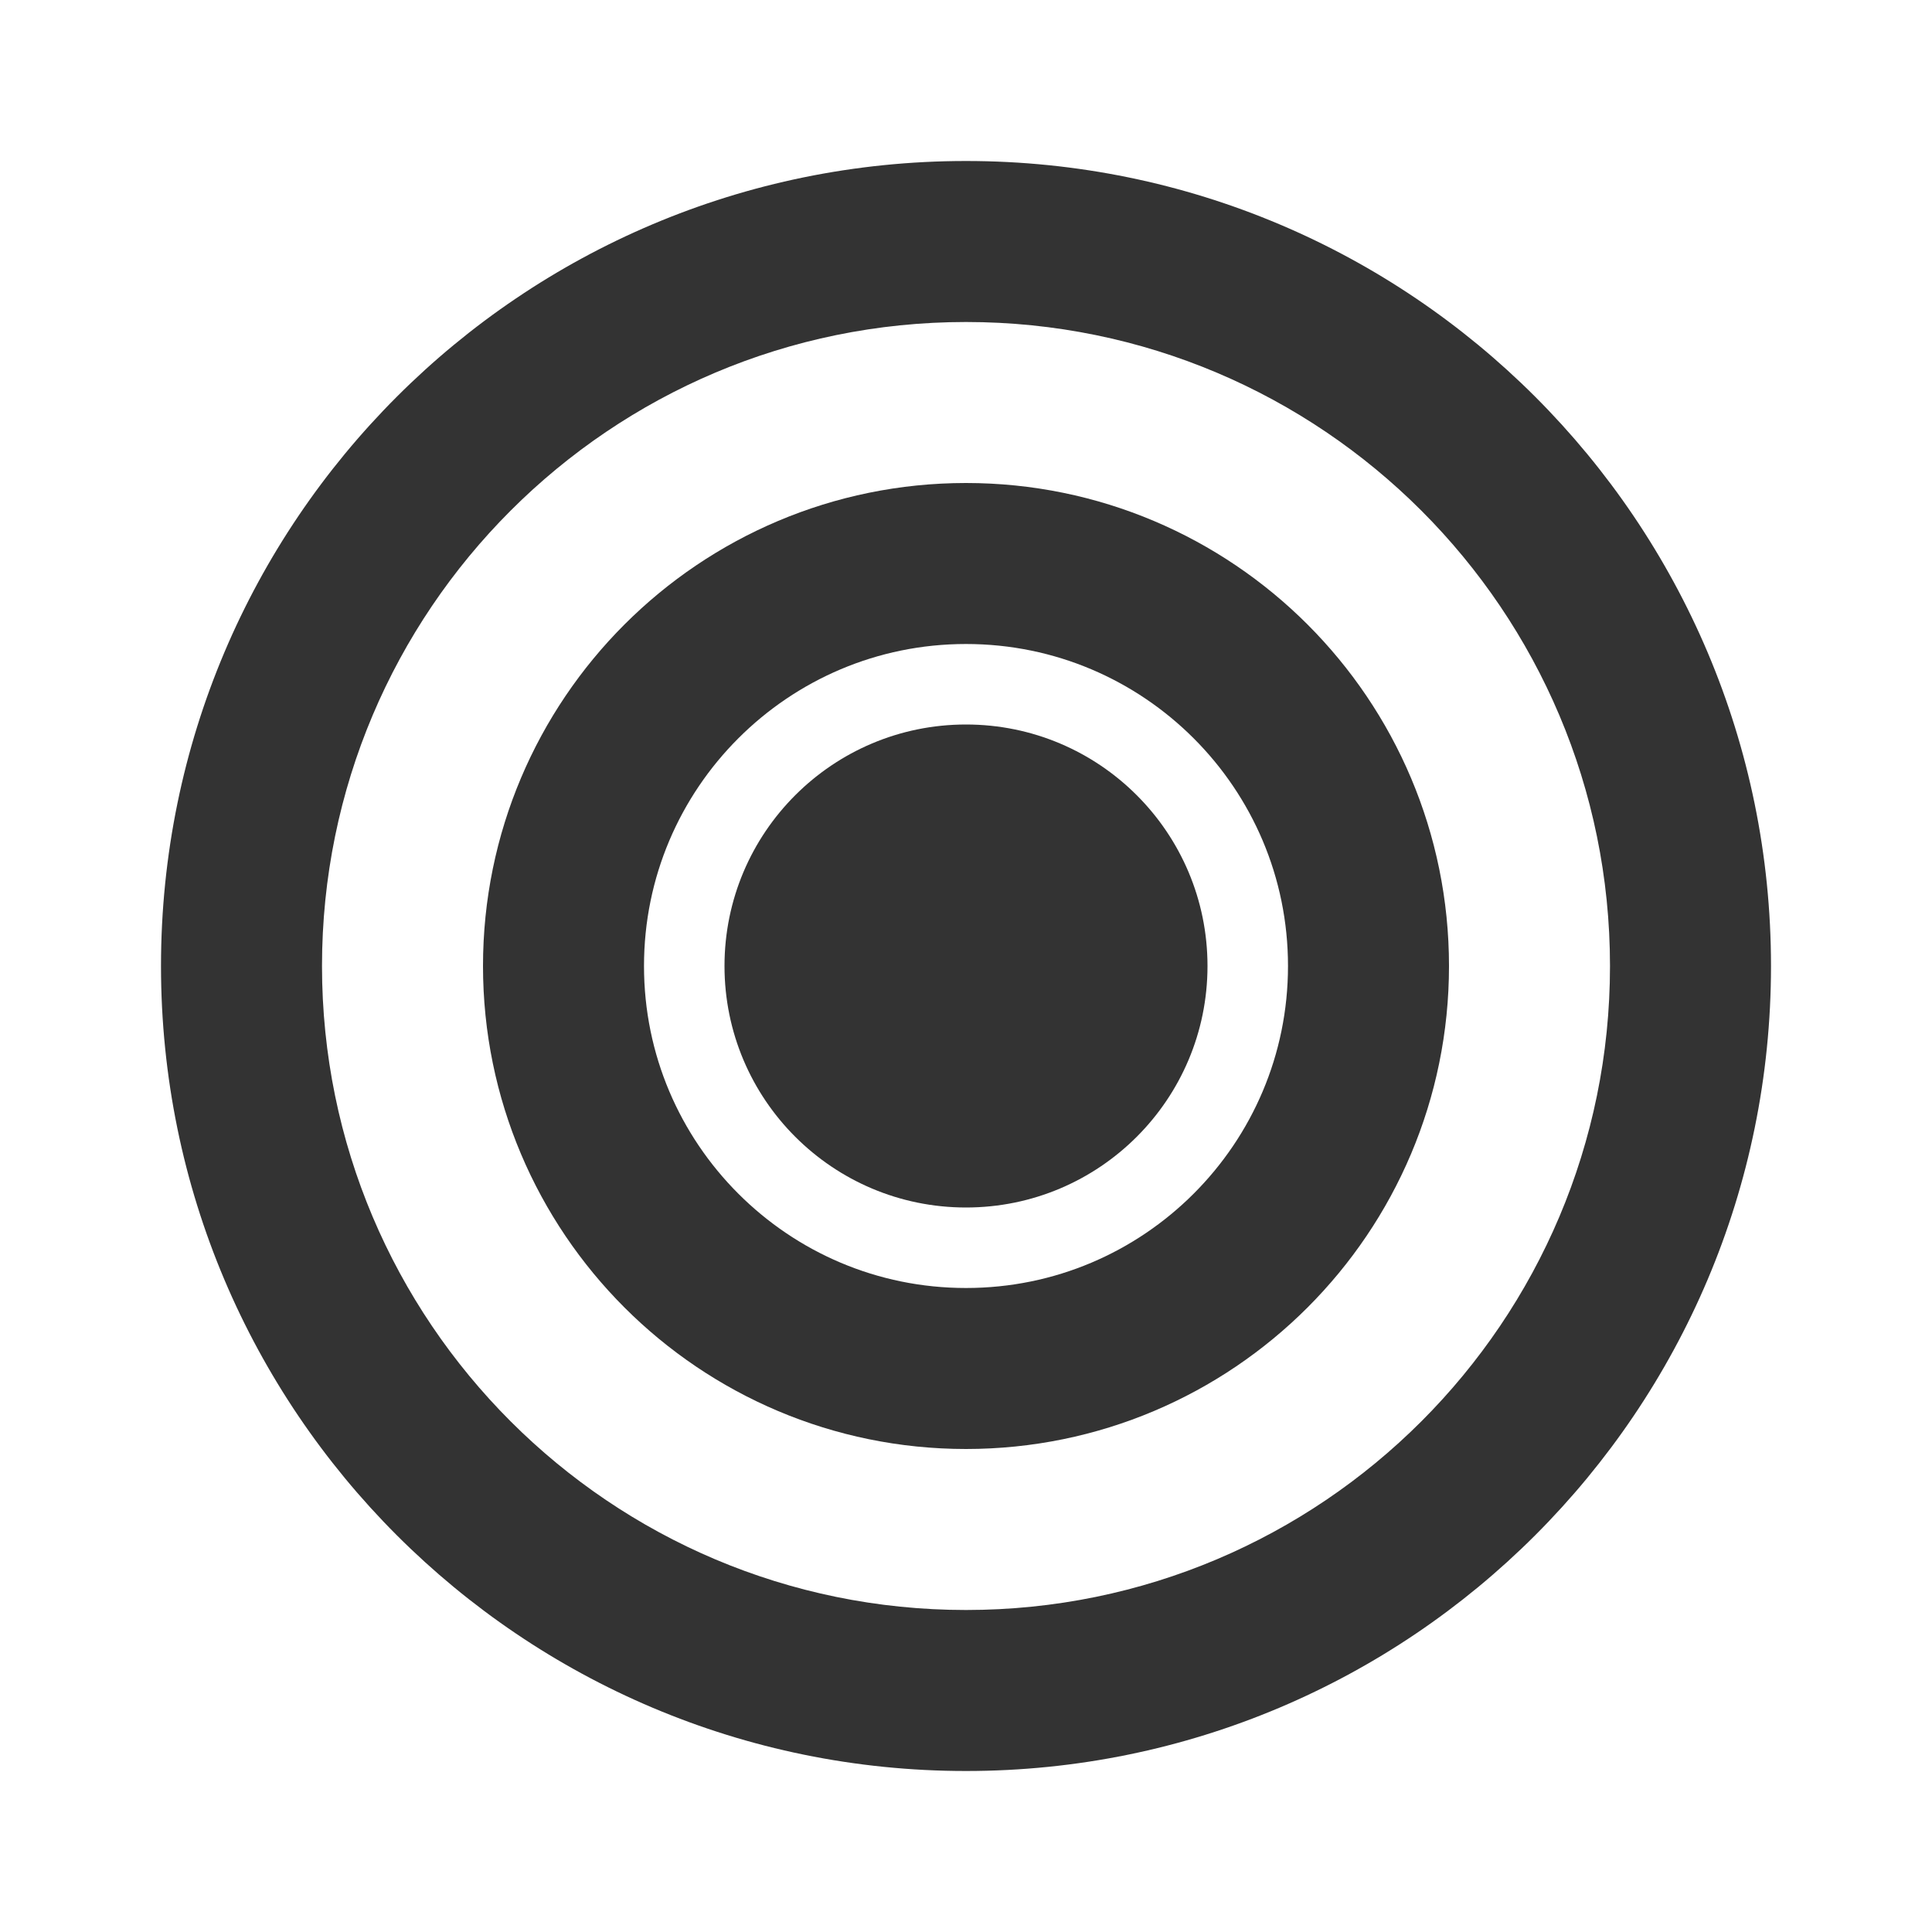
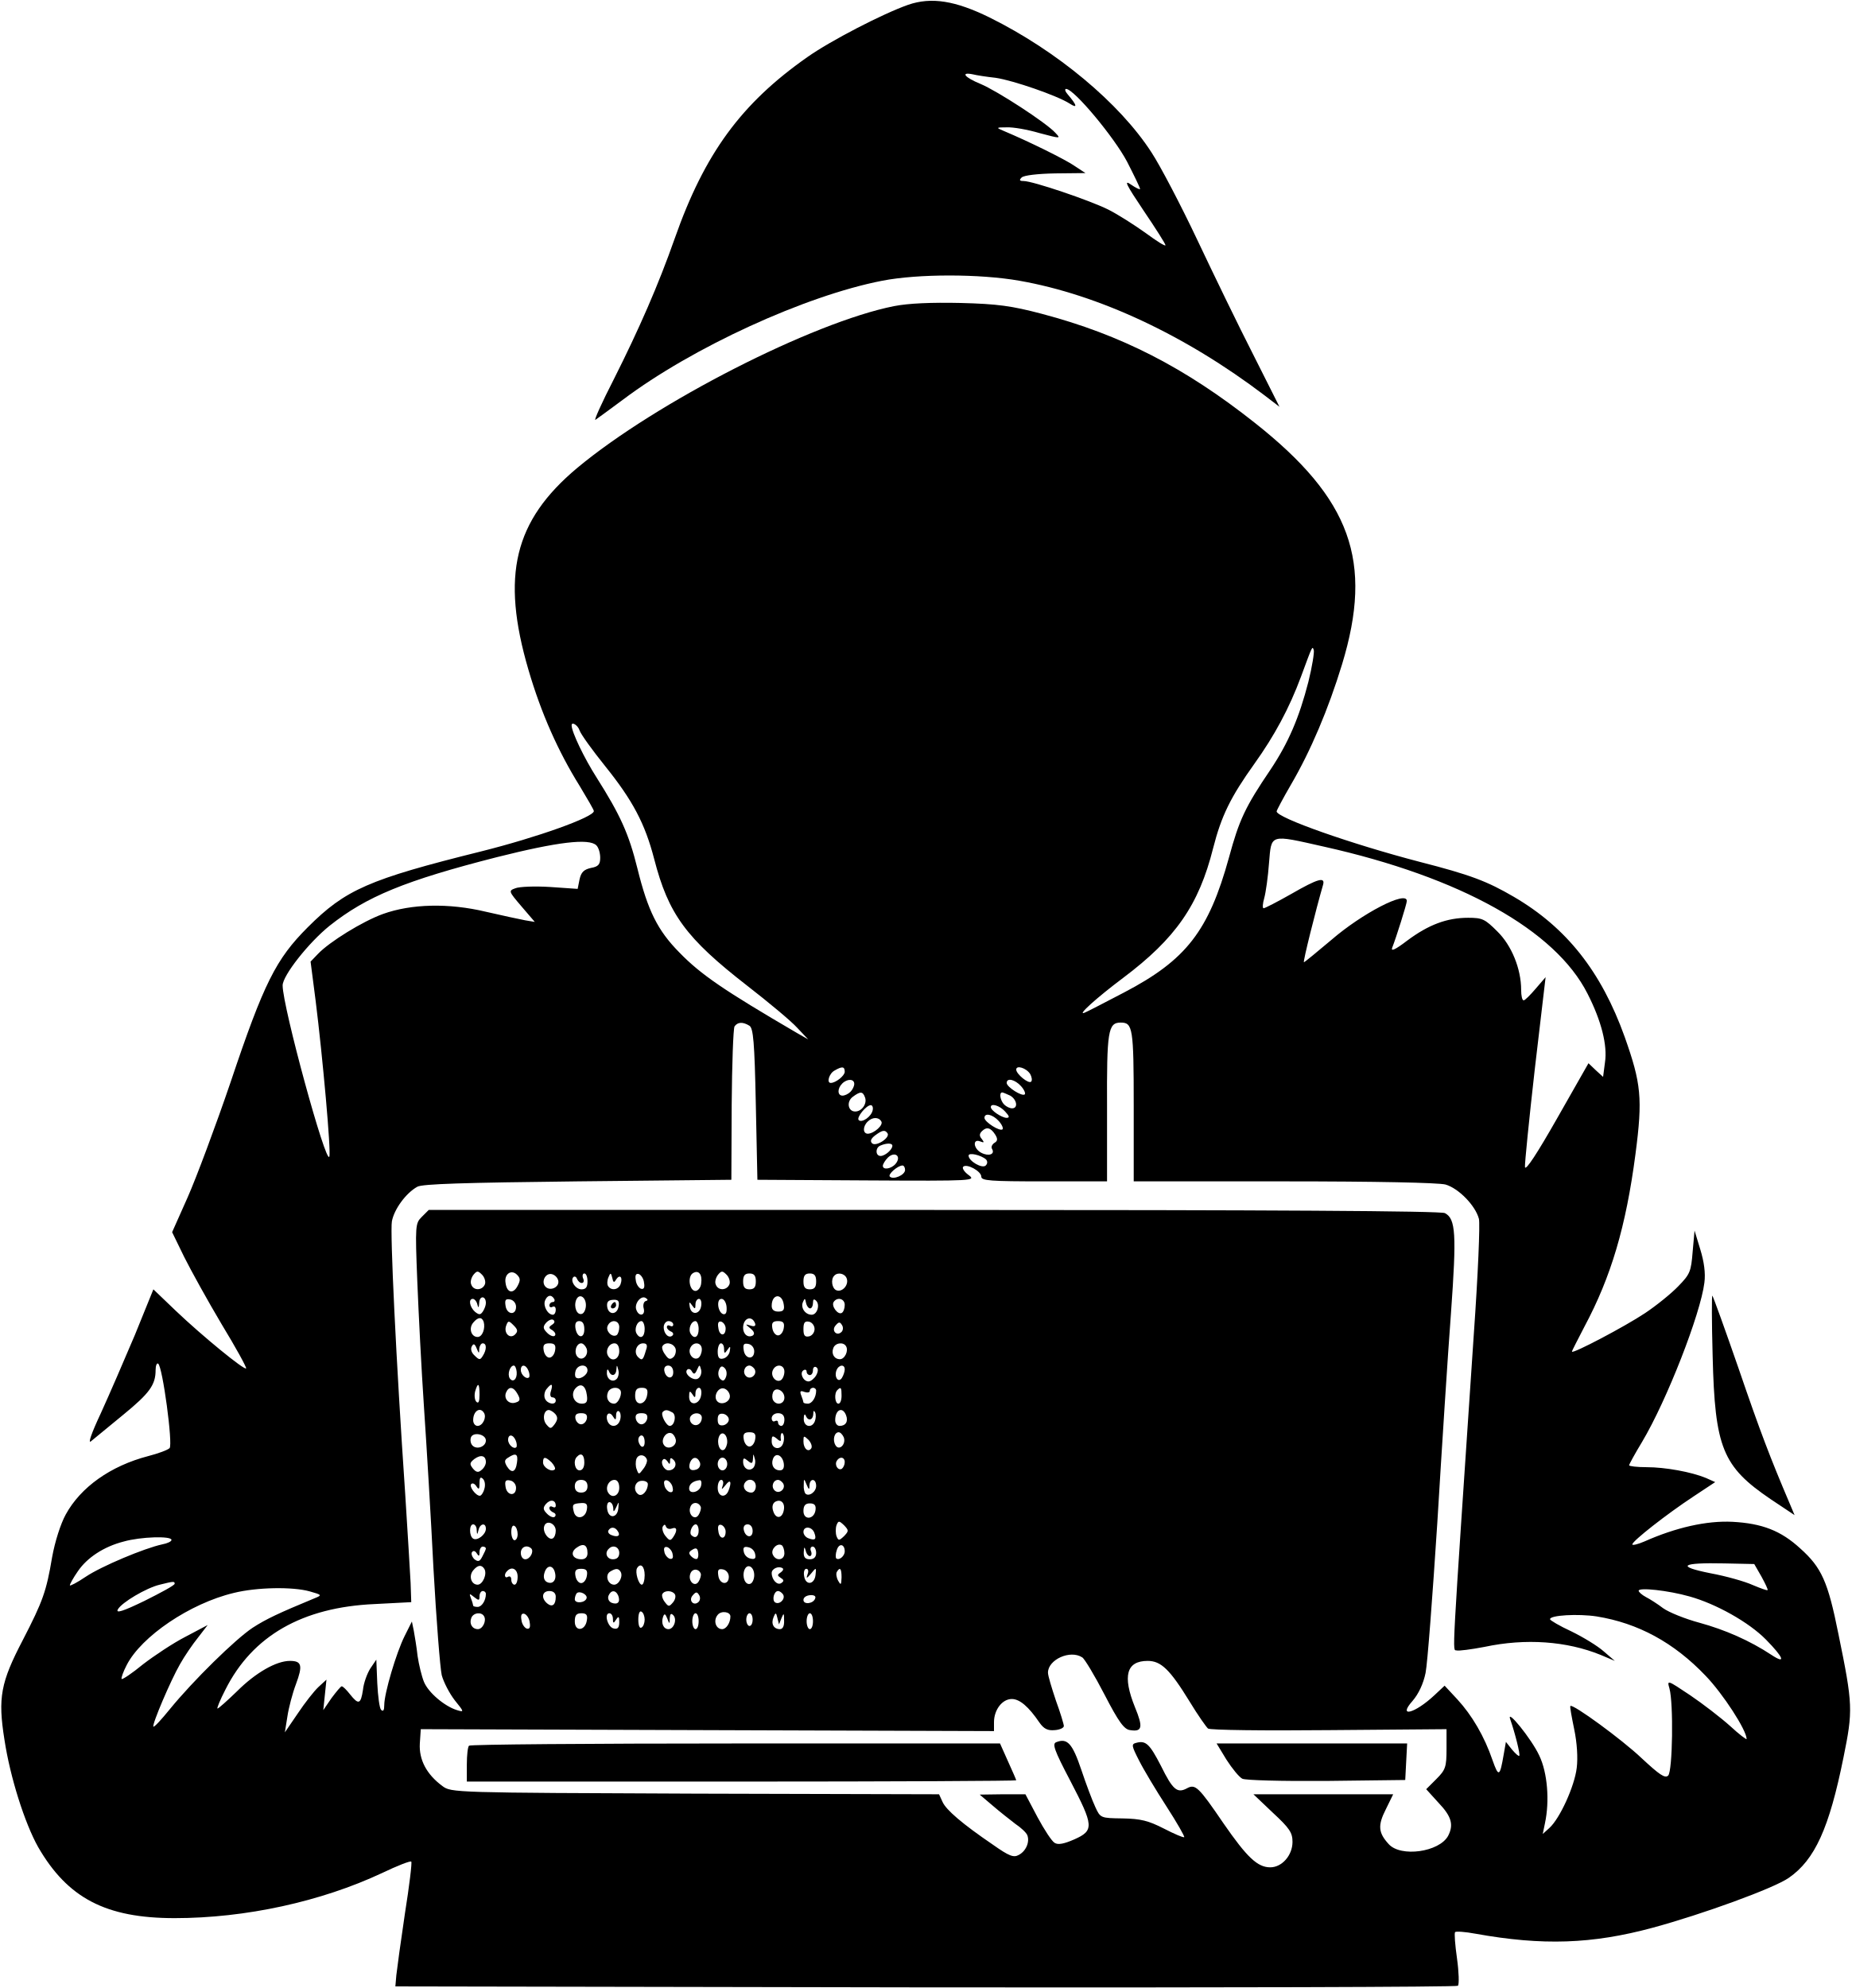
- <svg xmlns="http://www.w3.org/2000/svg" width="100" height="100" viewBox="0 0 24 24" fill="none">
-   <path d="M12 15C13.657 15 15 13.657 15 12C15 10.343 13.657 9 12 9C10.343 9 9 10.343 9 12C9 13.657 10.343 15 12 15Z" fill="#333" />
-   <path d="M22 12C22 6.477 17.523 2 12 2C6.477 2 2 6.477 2 12C2 17.523 6.477 22 12 22C17.523 22 22 17.523 22 12ZM12 4C16.418 4 20 7.582 20 12C20 16.418 16.418 20 12 20C7.582 20 4 16.418 4 12C4 7.582 7.582 4 12 4Z" fill="#333" />
-   <path d="M12 17C14.761 17 17 14.761 17 12C17 9.239 14.761 7 12 7C9.239 7 7 9.239 7 12C7 14.761 9.239 17 12 17Z" stroke="#333" stroke-width="2" />
+ <svg xmlns="http://www.w3.org/2000/svg" version="1.0" width="583pt" height="626pt" viewBox="0 0 583 626" preserveAspectRatio="xMidYMid meet">
+   <g transform="translate(0,626) scale(0.1,-0.1)" fill="#000000" stroke="none">
+     <path d="M2860 6245 c-80 -28 -246 -114 -318 -165 -208 -146 -323 -303 -417 -570 -52 -148 -113 -287 -192 -444 -38 -74 -64 -132 -58 -128 6 4 44 32 86 63 219 165 575 328 817 375 113 22 307 22 432 0 250 -44 523 -172 772 -361 l47 -36 -82 163 c-46 90 -125 253 -177 363 -52 110 -117 234 -144 275 -100 155 -298 320 -510 425 -108 53 -183 65 -256 40z m275 -230 c55 -8 194 -56 233 -81 26 -17 24 -6 -6 29 -8 9 -10 17 -5 17 25 0 152 -153 192 -229 22 -43 41 -82 41 -86 0 -3 -13 3 -29 14 -23 16 -15 0 40 -82 38 -56 69 -105 69 -109 0 -5 -28 13 -62 38 -35 25 -88 59 -118 74 -58 29 -238 90 -267 90 -13 0 -14 3 -6 11 7 7 51 12 106 13 l95 1 -35 23 c-29 20 -140 75 -223 110 -24 10 -24 11 10 11 20 1 66 -7 103 -18 68 -18 68 -18 50 1 -28 31 -183 132 -236 154 -49 20 -64 38 -24 30 12 -3 44 -8 72 -11z" />
+     <path d="M2815 5296 c-256 -51 -750 -303 -998 -510 -198 -166 -240 -338 -153 -635 40 -137 94 -258 162 -367 24 -40 44 -74 44 -78 0 -19 -179 -83 -355 -127 -354 -88 -427 -120 -546 -239 -100 -100 -138 -175 -243 -488 -47 -138 -108 -301 -135 -362 l-49 -110 38 -78 c21 -42 74 -138 118 -212 45 -74 79 -136 77 -139 -6 -6 -138 102 -221 181 l-71 68 -58 -143 c-33 -78 -81 -189 -107 -246 -31 -66 -42 -99 -31 -89 10 8 56 46 101 83 83 68 102 94 102 141 0 14 4 23 8 20 14 -9 47 -255 36 -266 -6 -6 -36 -17 -67 -25 -119 -31 -213 -98 -260 -184 -16 -29 -34 -85 -43 -135 -18 -107 -29 -138 -92 -260 -70 -134 -79 -182 -58 -314 18 -119 64 -263 106 -338 93 -161 213 -224 430 -224 223 0 461 52 653 142 48 23 89 39 92 36 3 -2 -6 -76 -20 -164 -13 -87 -25 -175 -27 -194 l-3 -35 1669 -3 c919 -1 1673 1 1677 5 4 5 3 43 -3 86 -6 42 -9 80 -6 83 3 3 32 1 64 -5 211 -38 367 -33 559 19 155 42 381 124 428 157 82 57 127 156 172 379 30 148 30 165 -16 389 -33 165 -53 209 -120 269 -61 56 -120 79 -214 84 -81 4 -178 -18 -277 -62 -21 -9 -38 -13 -38 -9 1 11 108 95 193 151 l68 45 -29 13 c-46 19 -128 34 -187 34 -30 0 -55 3 -55 6 0 3 18 36 41 74 78 131 184 403 196 501 4 30 -1 66 -13 105 l-18 59 -6 -67 c-5 -62 -8 -70 -45 -108 -22 -23 -69 -61 -105 -85 -63 -42 -230 -130 -230 -121 0 3 18 37 39 78 84 157 131 315 161 544 23 176 18 222 -34 369 -74 206 -183 344 -349 441 -84 49 -136 69 -296 110 -215 56 -451 139 -451 159 0 3 20 41 45 84 62 106 118 238 161 379 99 325 28 521 -274 760 -221 175 -422 278 -672 344 -95 25 -139 31 -255 34 -93 2 -164 -1 -210 -10z m1305 -1183 c-29 -113 -63 -192 -119 -276 -80 -118 -99 -159 -131 -277 -64 -232 -135 -323 -330 -425 -63 -33 -119 -62 -125 -64 -25 -10 38 47 122 110 165 124 238 229 283 408 26 102 55 161 130 266 63 88 110 175 147 275 37 100 35 96 40 83 2 -7 -5 -52 -17 -100z m-2295 -153 c4 -12 40 -62 81 -113 86 -107 125 -180 154 -292 45 -174 100 -249 293 -399 67 -52 138 -111 157 -132 l35 -37 -35 20 c-231 135 -303 184 -371 254 -68 69 -99 131 -132 265 -27 109 -54 168 -128 285 -39 61 -79 144 -79 165 0 13 20 0 25 -16z m2344 -366 c430 -96 729 -263 830 -463 44 -86 63 -163 55 -216 l-6 -46 -23 21 -23 22 -99 -174 c-62 -109 -99 -166 -101 -153 -1 11 13 150 31 309 l34 289 -31 -36 c-17 -20 -34 -37 -38 -37 -5 0 -8 15 -8 33 0 66 -30 140 -75 184 -39 39 -47 43 -92 43 -67 0 -125 -22 -192 -72 -38 -29 -52 -35 -47 -22 12 30 46 138 46 147 0 34 -141 -39 -238 -123 -45 -38 -84 -70 -86 -70 -4 0 38 167 60 243 8 27 -15 21 -100 -28 -44 -25 -83 -45 -87 -45 -4 0 -3 15 2 32 5 18 12 68 15 110 8 93 0 91 173 52z m-2291 4 c7 -7 12 -24 12 -39 0 -21 -6 -28 -29 -32 -22 -5 -31 -13 -36 -36 l-6 -30 -87 6 c-48 3 -97 1 -109 -4 -22 -8 -22 -9 19 -57 l42 -49 -30 5 c-16 3 -72 15 -124 27 -117 28 -235 25 -324 -7 -64 -23 -169 -88 -205 -126 l-23 -24 16 -124 c22 -176 49 -475 43 -490 -10 -29 -147 472 -147 539 0 31 82 135 148 188 116 92 237 142 527 216 191 48 290 60 313 37z m482 -568 c12 -8 16 -50 20 -247 l5 -238 345 -2 c339 -2 344 -1 320 17 -14 10 -21 22 -17 26 11 11 57 -14 57 -31 0 -13 27 -15 198 -15 l198 0 0 231 c-1 242 3 269 43 269 38 0 41 -16 41 -262 l0 -238 473 0 c289 0 486 -4 509 -10 41 -12 94 -66 105 -108 4 -15 -3 -178 -16 -362 -71 -1058 -68 -993 -54 -997 6 -2 45 3 87 11 131 28 260 18 366 -25 l45 -19 -35 30 c-19 17 -65 45 -102 63 -37 17 -67 35 -67 38 -2 13 89 18 147 9 130 -21 243 -82 343 -187 54 -56 129 -171 129 -199 0 -3 -24 15 -52 41 -29 26 -86 70 -126 97 -72 48 -73 49 -65 21 13 -46 10 -260 -4 -274 -10 -10 -28 3 -84 55 -61 58 -217 172 -224 164 -2 -2 4 -34 12 -73 9 -43 12 -90 8 -122 -7 -58 -53 -159 -86 -189 l-21 -19 7 34 c15 70 8 159 -18 213 -24 52 -106 153 -91 113 14 -40 32 -110 28 -114 -2 -2 -12 7 -23 20 l-19 24 -7 -40 c-12 -70 -16 -72 -35 -18 -26 76 -65 142 -111 192 l-40 43 -32 -30 c-62 -58 -117 -72 -69 -18 19 22 34 54 41 88 6 29 22 242 37 473 14 231 33 528 43 660 18 250 15 297 -19 315 -12 7 -556 10 -1609 10 l-1591 0 -22 -22 c-20 -20 -21 -26 -14 -202 4 -100 13 -278 21 -396 8 -118 22 -348 30 -510 9 -162 21 -313 26 -335 6 -22 24 -57 41 -79 30 -37 30 -38 7 -31 -39 12 -90 55 -104 89 -7 17 -16 54 -20 81 -3 28 -9 63 -12 80 l-6 29 -23 -46 c-26 -52 -64 -180 -64 -217 0 -16 -3 -22 -10 -15 -5 5 -10 43 -12 84 l-3 74 -19 -28 c-10 -16 -21 -46 -23 -67 -7 -46 -14 -48 -41 -14 -11 14 -22 25 -26 25 -3 0 -17 -17 -32 -37 l-26 -38 5 48 5 48 -25 -23 c-14 -13 -43 -50 -65 -83 l-41 -60 8 50 c4 27 16 73 27 102 22 59 18 73 -19 73 -43 0 -108 -37 -167 -96 -31 -30 -58 -54 -61 -54 -3 0 8 27 25 60 85 169 242 259 470 269 l115 6 -2 60 c-2 33 -9 159 -17 280 -29 425 -48 824 -42 859 7 38 44 89 80 109 15 9 149 13 505 17 l484 5 1 235 c1 129 5 241 9 248 10 14 26 15 47 2z m300 -145 c0 -12 -28 -35 -44 -35 -14 0 -5 30 12 39 24 14 32 13 32 -4z m584 -7 c5 -9 7 -20 3 -24 -8 -8 -47 24 -47 38 0 15 32 5 44 -14z m-554 -31 c0 -7 -5 -18 -12 -25 -7 -7 -18 -12 -25 -12 -16 0 -17 22 -1 38 16 16 38 15 38 -1z m525 -7 c10 -11 15 -23 12 -26 -8 -8 -57 23 -57 36 0 17 26 11 45 -10z m-491 -36 c7 -19 -10 -44 -31 -44 -23 0 -28 31 -8 46 24 18 32 18 39 -2z m457 6 c21 -12 26 -40 6 -40 -7 0 -18 5 -25 12 -12 12 -17 38 -6 38 3 0 14 -5 25 -10z m-433 -46 c-4 -20 -34 -41 -44 -31 -8 8 24 47 38 47 5 0 8 -7 6 -16z m417 -4 c14 -15 15 -20 4 -20 -15 1 -49 23 -49 34 0 13 28 5 45 -14z m-20 -30 c10 -11 15 -23 12 -26 -8 -8 -57 23 -57 36 0 17 26 11 45 -10z m-370 -1 c8 -11 -22 -38 -42 -39 -16 0 -17 22 -1 38 15 15 35 15 43 1z m359 -42 c8 -13 8 -20 -3 -26 -7 -5 -11 -13 -7 -19 10 -17 -11 -24 -34 -12 -25 13 -28 45 -4 36 13 -5 14 -4 6 7 -9 10 -8 17 0 25 15 15 28 11 42 -11z m-339 4 c8 -14 -37 -43 -49 -31 -7 7 -3 15 10 25 23 17 31 18 39 6z m15 -39 c0 -12 -23 -32 -37 -32 -17 0 -17 27 0 33 19 8 37 8 37 -1z m10 -57 c-14 -16 -40 -20 -40 -6 0 5 7 17 16 26 22 21 44 4 24 -20z m285 14 c5 -6 5 -13 -1 -19 -11 -11 -54 14 -54 31 0 11 39 2 55 -12z m-255 -33 c0 -16 -37 -32 -48 -21 -7 7 25 35 40 35 4 0 8 -6 8 -14z m-1323 -360 c-8 -20 -36 -21 -43 -1 -4 8 0 22 7 31 11 13 14 13 27 0 8 -8 12 -22 9 -30z m103 -5 c-14 -27 -34 -22 -38 9 -5 28 18 44 36 26 11 -11 11 -18 2 -35z m578 8 c-1 -13 -10 -24 -18 -24 -19 0 -26 45 -8 56 18 11 30 -4 26 -32z m89 -3 c-8 -20 -36 -21 -43 -1 -4 8 0 22 7 31 11 13 14 13 27 0 8 -8 12 -22 9 -30z m-539 11 c4 -20 -25 -34 -40 -19 -15 15 -1 44 19 40 10 -2 19 -11 21 -21z m92 -2 c0 -18 -5 -25 -19 -25 -19 0 -37 28 -25 39 4 3 9 0 11 -6 3 -7 9 -13 15 -13 6 0 8 7 4 15 -3 8 -1 15 4 15 6 0 10 -11 10 -25z m90 6 c12 18 22 7 14 -15 -7 -18 -29 -21 -39 -6 -4 6 -3 19 1 28 6 15 8 15 12 -2 3 -15 6 -16 12 -5z m88 -10 c3 -16 -1 -22 -10 -19 -7 3 -15 15 -16 27 -3 16 1 22 10 19 7 -3 15 -15 16 -27z m352 4 c0 -18 -5 -25 -20 -25 -15 0 -20 7 -20 25 0 18 5 25 20 25 15 0 20 -7 20 -25z m190 0 c0 -18 -5 -25 -20 -25 -15 0 -20 7 -20 25 0 18 5 25 20 25 15 0 20 -7 20 -25z m96 10 c8 -20 -13 -45 -32 -38 -14 5 -19 34 -7 46 11 12 33 7 39 -8z m-1136 -78 c0 -7 -4 -18 -9 -26 -8 -12 -12 -12 -25 -2 -17 15 -22 41 -7 41 5 0 12 -8 14 -17 3 -13 5 -12 6 5 1 23 21 22 21 -1z m215 13 c3 -5 1 -10 -4 -10 -6 0 -11 -5 -11 -11 0 -5 5 -7 10 -4 6 3 10 -1 10 -9 0 -9 -4 -16 -9 -16 -16 0 -31 27 -25 44 7 18 20 21 29 6z m100 -20 c0 -13 -6 -25 -12 -27 -16 -6 -27 21 -19 43 9 23 31 11 31 -16z m188 13 c-6 -2 -9 -13 -6 -23 6 -23 -15 -27 -23 -5 -8 19 14 47 29 38 8 -5 8 -8 0 -10z m435 -11 c3 -17 -2 -22 -17 -22 -14 0 -21 6 -21 18 0 38 33 41 38 4z m-843 -7 c0 -28 -29 -25 -33 3 -3 19 0 23 15 20 10 -2 18 -12 18 -23z m323 2 c-4 -28 -32 -29 -36 -2 -2 15 3 21 18 22 16 1 21 -3 18 -20z m260 1 c-4 -28 -32 -30 -36 -3 -3 16 -1 17 7 5 9 -13 11 -13 11 3 0 9 5 17 11 17 6 0 9 -10 7 -22z m80 -4 c1 -17 -2 -24 -11 -22 -17 6 -22 48 -5 48 8 0 15 -12 16 -26z m263 -4 c5 0 9 8 9 17 0 12 3 14 10 7 13 -13 3 -44 -14 -44 -20 0 -35 21 -28 39 6 14 7 14 10 -1 2 -10 8 -18 13 -18z m109 11 c0 -11 -4 -22 -9 -25 -12 -8 -34 21 -26 34 11 17 35 11 35 -9z m-1137 -53 c6 -21 -4 -48 -19 -48 -20 0 -29 27 -14 45 15 18 27 19 33 3z m216 -9 c-12 -8 -12 -11 1 -18 8 -6 11 -13 7 -17 -4 -4 -15 0 -24 9 -13 13 -14 19 -4 31 8 9 18 13 23 10 6 -4 5 -10 -3 -15z m639 3 c2 -8 -3 -10 -15 -6 -17 5 -17 5 0 -9 12 -10 14 -17 8 -22 -15 -9 -31 3 -31 24 0 31 28 41 38 13z m-756 -34 c-16 -16 -37 4 -28 28 6 16 8 16 23 1 13 -13 15 -19 5 -29z m218 16 c0 -31 -23 -28 -28 4 -2 15 2 22 12 22 11 0 16 -9 16 -26z m110 7 c0 -11 -4 -22 -8 -25 -14 -9 -35 12 -29 28 9 23 37 20 37 -3z m80 -6 c0 -26 -14 -33 -25 -15 -9 14 1 40 15 40 5 0 10 -11 10 -25z m90 14 c0 -5 -4 -7 -10 -4 -5 3 -10 2 -10 -4 0 -5 6 -11 13 -14 6 -2 9 -8 5 -12 -11 -11 -28 4 -28 26 0 10 7 19 15 19 8 0 15 -5 15 -11z m80 -14 c0 -26 -14 -33 -25 -15 -9 14 1 40 15 40 5 0 10 -11 10 -25z m85 2 c0 -26 -20 -25 -23 2 -3 16 1 22 10 19 7 -3 13 -12 13 -21z m183 1 c-2 -13 -10 -23 -18 -23 -8 0 -16 10 -18 23 -3 17 2 22 18 22 16 0 21 -5 18 -22z m97 -3 c0 -11 -8 -21 -17 -23 -14 -3 -18 3 -18 23 0 20 4 26 18 23 9 -2 17 -12 17 -23z m85 -9 c-15 -15 -33 4 -19 20 10 12 14 12 20 2 5 -7 4 -17 -1 -22z m-1141 -53 c1 9 6 17 11 17 13 0 13 -20 0 -40 -8 -13 -11 -13 -26 2 -10 9 -13 21 -8 29 5 9 9 8 15 -7 7 -17 8 -17 8 -1z m239 -5 c-2 -13 -10 -23 -18 -23 -8 0 -16 10 -18 23 -3 17 2 22 18 22 16 0 21 -5 18 -22z m99 6 c8 -21 -13 -42 -28 -27 -13 13 -5 43 11 43 6 0 13 -7 17 -16z m103 -9 c0 -25 -23 -35 -35 -15 -10 16 2 40 20 40 9 0 15 -9 15 -25z m84 3 c-9 -31 -12 -34 -25 -21 -15 15 -4 43 16 43 12 0 15 -6 9 -22z m93 6 c3 -8 0 -21 -6 -27 -10 -9 -16 -8 -26 7 -8 10 -12 23 -9 27 9 15 34 10 41 -7z m83 -3 c0 -11 -5 -23 -11 -27 -15 -9 -33 12 -26 30 9 23 37 20 37 -3z m70 2 c0 -16 2 -16 11 -3 8 12 10 12 7 -5 -2 -11 -11 -21 -21 -23 -12 -3 -17 3 -17 22 0 14 5 26 10 26 6 0 10 -8 10 -17z m95 -8 c0 -28 -29 -25 -33 3 -3 19 0 23 15 20 10 -2 18 -12 18 -23z m289 16 c9 -14 -4 -41 -19 -41 -18 0 -28 17 -21 35 6 17 32 20 40 6z m-1037 -81 c2 -23 -12 -35 -22 -20 -8 13 1 40 13 40 4 0 8 -9 9 -20z m37 4 c4 -9 4 -19 2 -21 -8 -8 -26 8 -26 23 0 19 16 18 24 -2z m186 1 c0 -16 -27 -32 -37 -22 -3 4 -3 13 0 22 8 20 37 20 37 0z m92 -27 c-13 -13 -32 -1 -31 20 0 11 3 12 6 5 7 -19 23 -16 24 5 1 15 2 15 6 -2 3 -10 0 -23 -5 -28z m178 21 c0 -24 -23 -21 -28 4 -2 10 3 17 12 17 10 0 16 -9 16 -21z m78 -20 c-15 -9 -46 16 -34 28 4 4 11 2 15 -6 6 -10 10 -8 16 6 8 17 8 17 13 -1 2 -10 -2 -22 -10 -27z m88 5 c-5 -13 -10 -14 -18 -6 -6 6 -8 18 -4 28 5 13 10 14 18 6 6 -6 8 -18 4 -28z m90 25 c10 -17 -13 -36 -27 -22 -12 12 -4 33 11 33 5 0 12 -5 16 -11z m94 -8 c0 -11 -5 -23 -11 -27 -15 -9 -33 12 -26 30 9 23 37 20 37 -3z m100 -12 c-6 -10 -17 -19 -24 -19 -17 0 -29 27 -16 35 6 4 10 1 10 -4 0 -6 5 -11 10 -11 6 0 10 7 10 16 0 8 5 12 10 9 7 -4 7 -13 0 -26z m90 19 c0 -7 -4 -19 -9 -27 -11 -17 -25 3 -17 24 7 18 26 20 26 3z m-1150 -80 c0 -21 -3 -29 -10 -22 -5 5 -7 19 -4 32 9 31 14 27 14 -10z m225 12 c-4 -11 -2 -20 4 -20 6 0 11 -4 11 -10 0 -16 -27 -11 -34 6 -4 9 -1 23 5 30 16 20 21 17 14 -6z m113 -13 c3 -21 -1 -27 -16 -27 -24 0 -36 28 -21 47 17 20 33 11 37 -20z m-218 3 c9 -16 8 -22 -5 -26 -21 -8 -39 10 -32 30 9 22 24 20 37 -4z m322 14 c10 -9 -4 -44 -18 -44 -17 0 -27 17 -20 35 5 15 28 20 38 9z m86 -16 c-5 -34 -38 -37 -38 -4 0 20 5 26 21 26 15 0 20 -5 17 -22z m170 0 c-4 -32 -38 -37 -38 -6 0 18 2 20 10 8 8 -13 10 -12 10 3 0 9 5 17 11 17 6 0 9 -10 7 -22z m90 -1 c4 -20 -25 -34 -39 -20 -14 14 1 45 20 41 9 -2 17 -11 19 -21z m172 -8 c0 -20 -24 -26 -35 -9 -4 6 -4 17 -1 25 7 20 36 7 36 -16z m100 22 c0 -21 -13 -41 -26 -41 -8 0 -14 2 -14 4 0 2 -3 12 -7 22 -5 13 -3 16 10 11 9 -3 17 -2 17 3 0 6 5 10 10 10 6 0 10 -4 10 -9z m80 -16 c0 -14 -4 -25 -10 -25 -11 0 -14 33 -3 43 11 11 13 8 13 -18z m-1126 -54 c9 -14 -4 -41 -20 -41 -8 0 -14 8 -14 18 0 29 22 43 34 23z m225 -4 c8 -10 7 -18 -2 -31 -12 -16 -14 -16 -26 -2 -14 16 -9 46 7 46 5 0 15 -6 21 -13z m204 -17 c-6 -24 -31 -27 -40 -5 -8 22 6 33 17 15 8 -13 10 -12 10 3 0 10 4 16 9 13 5 -3 7 -15 4 -26z m165 22 c13 -9 6 -42 -9 -42 -11 0 -30 36 -22 44 8 8 15 7 31 -2z m448 -27 c-9 -24 -36 -18 -35 8 0 12 3 16 6 10 7 -19 23 -16 24 5 0 10 2 12 6 4 3 -7 2 -19 -1 -27z m98 19 c8 -20 -1 -34 -20 -34 -8 0 -14 8 -14 18 0 33 23 44 34 16z m-816 -11 c-2 -10 -10 -18 -18 -18 -8 0 -16 8 -18 18 -2 12 3 17 18 17 15 0 20 -5 18 -17z m190 0 c-2 -10 -10 -18 -18 -18 -8 0 -16 8 -18 18 -2 12 3 17 18 17 15 0 20 -5 18 -17z m172 3 c0 -20 -19 -31 -32 -18 -6 6 -7 15 -4 21 10 16 36 13 36 -3z m85 -6 c0 -8 -8 -16 -17 -18 -13 -2 -18 3 -18 18 0 15 5 20 18 18 9 -2 17 -10 17 -18z m175 0 c0 -11 -4 -20 -10 -20 -5 0 -10 5 -10 11 0 5 -4 7 -10 4 -5 -3 -10 1 -10 9 0 9 9 16 20 16 13 0 20 -7 20 -20z m-940 -66 c0 -19 -28 -30 -42 -16 -6 6 -8 17 -5 26 7 18 47 10 47 -10z m598 3 c4 -22 -27 -35 -38 -16 -10 15 7 42 24 36 6 -2 12 -11 14 -20z m162 -7 c0 -10 -5 -22 -10 -25 -13 -8 -24 20 -16 41 8 20 26 9 26 -16z m88 8 c-2 -13 -10 -23 -18 -23 -8 0 -16 10 -18 23 -3 17 2 22 18 22 16 0 21 -5 18 -22z m88 -13 c-8 -23 -36 -18 -36 6 0 18 2 20 16 9 8 -8 14 -9 13 -4 -3 17 3 29 8 16 3 -7 2 -19 -1 -27z m191 19 c8 -22 -15 -44 -26 -25 -10 16 -4 41 10 41 5 0 12 -7 16 -16z m-1033 -10 c4 -9 4 -19 2 -21 -8 -8 -26 8 -26 23 0 19 16 18 24 -2z m406 -5 c0 -11 -4 -17 -10 -14 -5 3 -10 13 -10 21 0 8 5 14 10 14 6 0 10 -9 10 -21z m525 -19 c-9 -15 -25 -2 -25 21 0 19 1 19 16 5 8 -9 12 -20 9 -26z m-1025 -44 c0 -8 -6 -19 -14 -25 -10 -9 -17 -7 -27 5 -11 14 -10 18 5 30 21 15 36 10 36 -10z m98 -1 c-4 -31 -17 -36 -32 -12 -8 14 -8 20 4 27 24 16 32 12 28 -15z m212 0 c0 -16 -6 -25 -15 -25 -15 0 -21 31 -8 43 13 14 23 6 23 -18z m197 9 c2 -5 -3 -19 -11 -29 -14 -19 -15 -19 -21 -2 -4 9 -4 24 -1 33 6 16 27 15 33 -2z m335 -26 c-13 -13 -32 -2 -32 19 0 13 3 13 15 3 12 -10 15 -9 16 6 1 18 1 18 6 0 3 -10 0 -23 -5 -28z m96 14 c2 -14 -2 -22 -12 -22 -19 0 -29 17 -22 36 8 22 30 12 34 -14z m-731 3 c8 -9 13 -19 10 -22 -10 -10 -37 6 -37 22 0 19 7 19 27 0z m373 5 c0 10 3 11 11 3 13 -13 4 -33 -16 -33 -14 0 -27 25 -17 34 3 4 9 1 14 -6 6 -10 8 -10 8 2z m94 -5 c3 -9 -1 -18 -10 -22 -19 -7 -28 2 -21 22 8 19 23 19 31 0z m86 -5 c0 -11 -7 -20 -15 -20 -8 0 -15 9 -15 20 0 11 7 20 15 20 8 0 15 -9 15 -20z m370 6 c0 -8 -4 -17 -9 -21 -12 -7 -24 12 -16 25 9 15 25 12 25 -4z m-1135 -85 c-3 -12 -10 -21 -14 -21 -13 0 -35 30 -27 37 4 4 11 1 16 -7 8 -12 10 -10 10 10 0 17 3 21 11 13 6 -6 8 -20 4 -32z m100 4 c0 -28 -29 -25 -33 3 -3 19 0 23 15 20 10 -2 18 -12 18 -23z m225 5 c0 -13 -7 -20 -20 -20 -13 0 -20 7 -20 20 0 13 7 20 20 20 13 0 20 -7 20 -20z m100 -5 c0 -25 -23 -35 -35 -15 -10 16 2 40 20 40 9 0 15 -9 15 -25z m90 12 c0 -21 -17 -40 -29 -33 -19 12 -13 42 9 43 11 1 20 -4 20 -10z m78 -11 c3 -12 -1 -17 -10 -14 -7 3 -15 13 -16 22 -3 12 1 17 10 14 7 -3 15 -13 16 -22z m90 7 c-4 -22 -38 -30 -38 -10 0 14 13 24 33 26 5 1 7 -7 5 -16z m68 0 c-5 -15 -4 -15 9 1 15 20 20 10 9 -18 -10 -25 -34 -19 -34 9 0 14 5 25 11 25 6 0 8 -8 5 -17z m104 -3 c0 -11 -6 -20 -14 -20 -18 0 -29 16 -21 30 11 18 35 11 35 -10z m86 9 c10 -17 -13 -36 -27 -22 -12 12 -4 33 11 33 5 0 12 -5 16 -11z m83 -6 c1 23 21 22 21 -2 0 -19 -23 -35 -34 -24 -3 4 -6 16 -5 27 0 21 1 21 9 1 7 -17 9 -17 9 -2z m-799 -64 c0 -6 -4 -7 -10 -4 -5 3 -10 2 -10 -4 0 -5 6 -11 13 -14 6 -2 9 -8 4 -13 -4 -4 -15 0 -24 9 -13 13 -14 19 -4 31 14 16 31 13 31 -5z m718 -15 c-5 -26 -25 -28 -33 -3 -5 14 -2 25 6 30 18 10 32 -4 27 -27z m-620 3 c-4 -28 -34 -34 -41 -8 -6 24 -4 26 23 28 16 1 21 -3 18 -20z m83 6 c0 -16 2 -15 10 2 8 18 8 18 6 -5 -3 -31 -31 -33 -35 -2 -2 12 1 22 7 22 6 0 11 -8 12 -17z m276 1 c1 -5 -2 -16 -7 -24 -12 -20 -35 2 -26 25 6 17 27 16 33 -1z m361 -9 c-4 -30 -38 -33 -38 -3 0 17 6 24 20 24 15 0 20 -6 18 -21z m-818 -65 c0 -11 -4 -21 -9 -24 -13 -8 -34 21 -27 39 7 20 36 8 36 -15z m908 -17 c-16 -15 -18 -15 -24 0 -3 9 -3 25 0 34 6 15 8 15 24 0 15 -16 15 -18 0 -34z m-1157 20 c1 -17 2 -17 6 0 5 20 23 23 23 3 0 -18 -27 -39 -40 -31 -13 8 -13 45 0 45 6 0 11 -8 11 -17z m129 -14 c0 -10 -4 -19 -10 -19 -5 0 -10 12 -10 26 0 14 4 23 10 19 6 -3 10 -15 10 -26z m486 18 c16 6 18 -6 4 -27 -9 -13 -12 -12 -25 4 -8 10 -11 24 -8 29 5 8 8 7 10 0 3 -7 11 -9 19 -6z m84 -7 c0 -19 -11 -26 -23 -14 -8 8 3 34 14 34 5 0 9 -9 9 -20z m85 -3 c0 -26 -20 -25 -23 2 -3 16 1 22 10 19 7 -3 13 -12 13 -21z m85 2 c0 -24 -23 -21 -28 4 -2 10 3 17 12 17 10 0 16 -9 16 -21z m-425 0 c10 -14 1 -21 -19 -13 -9 3 -13 10 -10 15 7 12 21 11 29 -2z m619 -5 c8 -21 3 -26 -18 -18 -9 3 -16 12 -16 20 0 19 26 18 34 -2z m-2024 -23 c0 -5 -13 -11 -29 -14 -56 -12 -192 -69 -241 -102 -28 -19 -50 -30 -50 -27 0 4 11 24 25 44 29 43 82 78 145 94 53 15 150 18 150 5z m1310 -42 c0 -12 -7 -19 -19 -19 -28 0 -37 21 -16 36 22 16 35 10 35 -17z m620 0 c0 -23 -28 -26 -37 -3 -6 16 15 37 29 28 4 -3 8 -14 8 -25z m190 6 c0 -15 -18 -30 -27 -22 -2 3 -2 15 2 26 7 23 25 19 25 -4z m-1130 9 c0 -3 -5 -14 -11 -25 -8 -16 -13 -18 -25 -9 -7 7 -11 17 -8 22 4 6 10 5 15 -3 7 -11 9 -10 9 4 0 9 5 17 10 17 6 0 10 -3 10 -6z m143 0 c9 -10 -4 -34 -19 -34 -8 0 -14 9 -14 20 0 19 19 27 33 14z m277 -14 c0 -13 -7 -20 -20 -20 -19 0 -27 20 -13 33 13 14 33 6 33 -13z m168 -4 c3 -12 -1 -17 -10 -14 -7 3 -15 13 -16 22 -3 12 1 17 10 14 7 -3 15 -13 16 -22z m78 -14 c-4 -3 -12 0 -19 7 -9 9 -9 14 3 21 11 7 16 5 18 -6 2 -9 1 -18 -2 -22z m182 14 c3 -13 -1 -17 -14 -14 -11 2 -20 11 -22 22 -3 13 1 17 14 14 11 -2 20 -11 22 -22z m172 -6 c5 0 7 7 4 15 -4 8 -1 15 5 15 6 0 11 -9 11 -20 0 -13 -7 -20 -20 -20 -14 0 -20 6 -19 23 1 16 2 18 6 5 2 -10 8 -18 13 -18z m2997 -65 c12 -22 21 -41 19 -42 -2 -2 -23 6 -47 16 -24 11 -84 28 -133 37 -110 22 -92 34 44 31 l94 -2 23 -40z m-4022 25 c10 -16 -5 -50 -21 -50 -20 0 -29 27 -14 45 14 17 26 19 35 5z m223 -14 c5 -23 -9 -37 -27 -27 -8 5 -11 16 -6 30 8 25 28 23 33 -3z m282 -6 c0 -16 -4 -30 -9 -30 -10 0 -22 40 -15 52 11 18 24 6 24 -22z m345 0 c0 -13 -6 -25 -12 -27 -16 -6 -27 21 -19 43 9 23 31 11 31 -16z m84 9 c-12 -8 -12 -10 0 -18 10 -6 10 -10 1 -16 -12 -8 -30 10 -30 32 0 13 21 23 34 15 4 -2 2 -8 -5 -13z m-829 -14 c0 -14 -4 -25 -10 -25 -5 0 -10 7 -10 16 0 8 -4 12 -10 9 -11 -7 -14 8 -3 18 15 16 33 6 33 -18z m218 3 c-2 -13 -10 -23 -18 -23 -8 0 -16 10 -18 23 -3 17 2 22 18 22 16 0 21 -5 18 -22z m106 13 c9 -14 -5 -41 -20 -41 -20 0 -30 30 -13 41 18 11 26 11 33 0z m253 -7 c1 -5 -2 -16 -7 -24 -12 -20 -35 2 -26 25 6 17 27 16 33 -1z m88 -9 c0 -28 -29 -25 -33 3 -3 19 0 23 15 20 10 -2 18 -12 18 -23z m248 8 c-5 -15 -3 -14 11 2 16 20 17 20 14 -5 -4 -31 -32 -33 -36 -2 -2 12 1 22 7 22 6 0 8 -8 4 -17z m107 -10 c-1 -24 -2 -26 -11 -10 -5 9 -7 22 -4 27 10 17 15 11 15 -17z m-2100 -20 c0 -5 -43 -28 -95 -54 -68 -33 -91 -40 -84 -27 12 22 90 68 132 78 44 11 47 11 47 3z m425 -24 c39 -11 40 -12 15 -22 -111 -46 -152 -65 -195 -93 -54 -36 -186 -165 -261 -257 -26 -32 -48 -56 -51 -54 -5 6 54 145 84 197 14 25 40 63 57 84 l30 39 -70 -37 c-39 -20 -99 -60 -134 -87 -34 -28 -64 -48 -67 -46 -2 3 5 23 16 44 46 90 199 194 337 227 72 18 185 20 239 5z m4345 -16 c83 -23 187 -81 241 -136 56 -57 64 -79 17 -48 -68 45 -146 79 -226 101 -45 12 -97 33 -115 46 -17 13 -42 29 -54 35 -13 7 -23 16 -23 20 0 11 93 1 160 -18z m-3790 8 c0 -21 -13 -41 -26 -41 -8 0 -14 2 -14 4 0 2 -3 13 -7 23 -6 16 -5 16 10 4 15 -12 17 -11 17 3 0 9 5 16 10 16 6 0 10 -4 10 -9z m220 -9 c0 -26 -11 -34 -27 -21 -20 17 -16 39 7 39 13 0 20 -7 20 -18z m97 -5 c-5 -15 -37 -17 -37 -3 0 7 3 15 6 19 9 9 35 -4 31 -16z m100 8 c7 -20 -2 -29 -21 -22 -9 4 -13 13 -10 22 8 19 23 19 31 0z m178 5 c4 -6 1 -18 -6 -26 -12 -14 -14 -14 -26 2 -7 9 -10 21 -7 25 7 12 31 11 39 -1z m75 -24 c-15 -15 -33 4 -19 20 10 12 14 12 20 2 5 -7 4 -17 -1 -22z m266 23 c8 -14 -11 -33 -25 -25 -11 7 -4 36 9 36 5 0 12 -5 16 -11z m101 -12 c-5 -17 -37 -21 -37 -5 0 8 9 14 21 15 12 1 19 -3 16 -10z m-537 -67 c0 -10 -4 -22 -10 -25 -6 -4 -10 7 -10 25 0 18 4 29 10 25 6 -3 10 -15 10 -25z m270 10 c0 -20 -13 -40 -26 -40 -20 0 -29 27 -14 45 11 14 40 10 40 -5z m-776 1 c9 -14 -4 -41 -19 -41 -18 0 -28 17 -21 35 6 17 32 20 40 6z m144 -20 c3 -16 -1 -22 -10 -19 -7 3 -15 15 -16 27 -3 16 1 22 10 19 7 -3 15 -15 16 -27z m180 7 c-5 -34 -38 -37 -38 -4 0 20 5 26 21 26 15 0 20 -5 17 -22z m82 5 c0 -15 2 -16 10 -3 8 12 10 10 10 -8 0 -17 -5 -23 -17 -20 -19 3 -32 48 -14 48 6 0 11 -8 11 -17z m179 2 c1 13 4 16 11 9 13 -13 2 -44 -15 -44 -16 0 -24 19 -17 39 4 11 7 10 13 -5 7 -19 8 -19 8 1z m91 -10 c0 -14 -4 -25 -10 -25 -5 0 -10 11 -10 25 0 14 5 25 10 25 6 0 10 -11 10 -25z m170 5 c0 -11 -4 -20 -10 -20 -5 0 -10 9 -10 20 0 11 5 20 10 20 6 0 10 -9 10 -20z m91 5 c7 17 8 16 8 -7 1 -18 -4 -28 -13 -28 -20 0 -29 17 -20 38 6 15 8 15 12 -3 l5 -20 8 20z m99 -10 c0 -14 -4 -25 -10 -25 -5 0 -10 11 -10 25 0 14 5 25 10 25 6 0 10 -11 10 -25z m848 -114 c7 -4 39 -57 70 -117 45 -87 62 -110 81 -112 38 -6 41 9 15 72 -40 99 -27 146 40 146 42 0 70 -27 132 -128 26 -43 53 -81 58 -85 6 -5 178 -7 381 -5 l370 3 0 -62 c0 -57 -3 -66 -32 -95 l-32 -32 39 -43 c41 -43 48 -69 30 -104 -28 -51 -149 -68 -187 -26 -33 36 -35 59 -9 110 l23 47 -220 0 -220 0 61 -58 c53 -49 62 -63 62 -92 0 -42 -33 -80 -70 -80 -40 0 -73 31 -147 138 -79 116 -89 125 -115 111 -31 -17 -45 -5 -82 70 -36 70 -48 81 -78 73 -16 -4 -15 -9 9 -56 14 -28 53 -93 86 -144 33 -51 58 -95 56 -97 -3 -2 -31 10 -64 27 -49 25 -73 31 -130 32 -69 1 -70 1 -86 36 -9 19 -29 72 -44 117 -28 83 -44 101 -79 87 -13 -5 -7 -24 44 -121 74 -142 76 -157 13 -185 -32 -14 -51 -18 -62 -11 -9 5 -33 42 -54 81 l-38 72 -72 0 -72 -1 40 -34 c22 -19 55 -45 72 -58 18 -12 35 -28 38 -36 8 -21 -4 -50 -27 -62 -16 -9 -30 -4 -81 32 -97 66 -148 110 -159 135 l-11 24 -768 2 c-761 3 -768 3 -796 24 -50 37 -74 83 -71 134 l3 45 903 -3 902 -3 0 28 c0 39 26 73 56 73 25 0 53 -24 87 -74 14 -20 26 -26 48 -24 16 1 29 7 29 13 0 5 -11 42 -25 80 -13 39 -25 78 -25 88 0 41 70 73 108 48z" />
+     <path d="M1925 2150 c-3 -5 -1 -10 4 -10 6 0 11 5 11 10 0 6 -2 10 -4 10 -3 0 -8 -4 -11 -10z" />
+     <path d="M1477 763 c-4 -3 -7 -30 -7 -60 l0 -53 865 0 c476 0 865 2 865 4 0 2 -12 29 -26 60 l-25 56 -833 0 c-458 0 -836 -3 -839 -7z" />
+     <path d="M3862 719 c18 -28 40 -55 50 -60 10 -5 122 -8 265 -7 l248 3 3 58 3 57 -300 0 -300 0 31 -51z" />
+     <path d="M5393 1990 c7 -289 31 -348 183 -451 l75 -50 -16 38 c-60 141 -92 224 -160 423 -43 124 -80 227 -83 230 -2 3 -2 -83 1 -190z" />
+   </g>
</svg>
